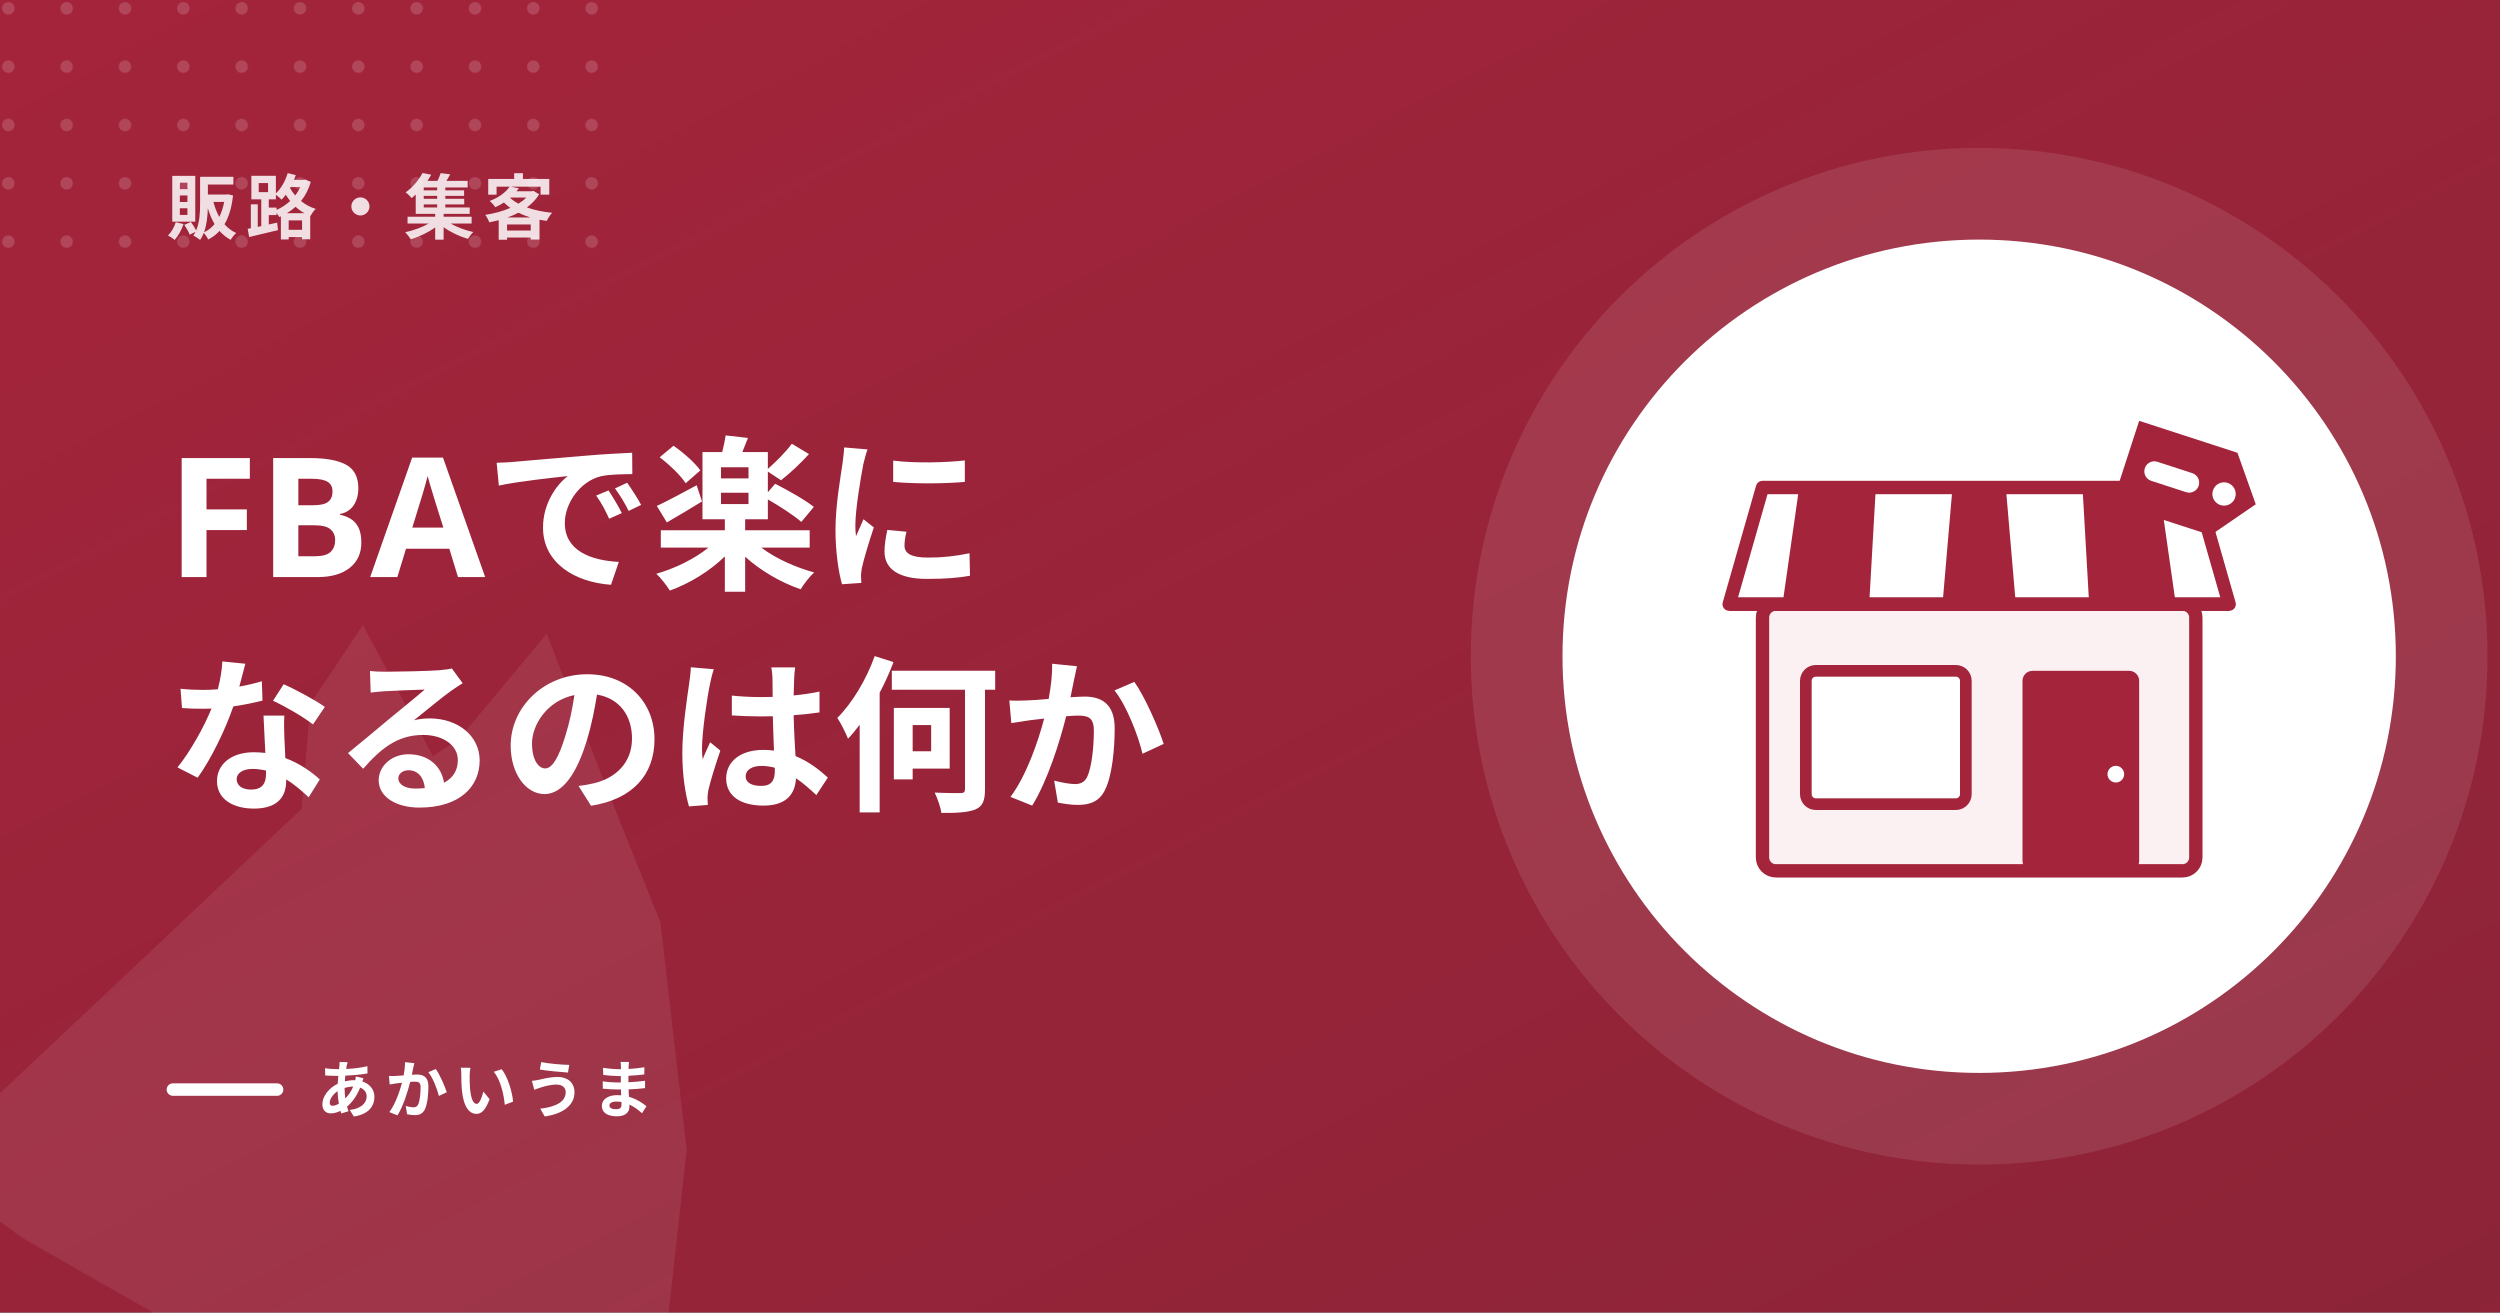
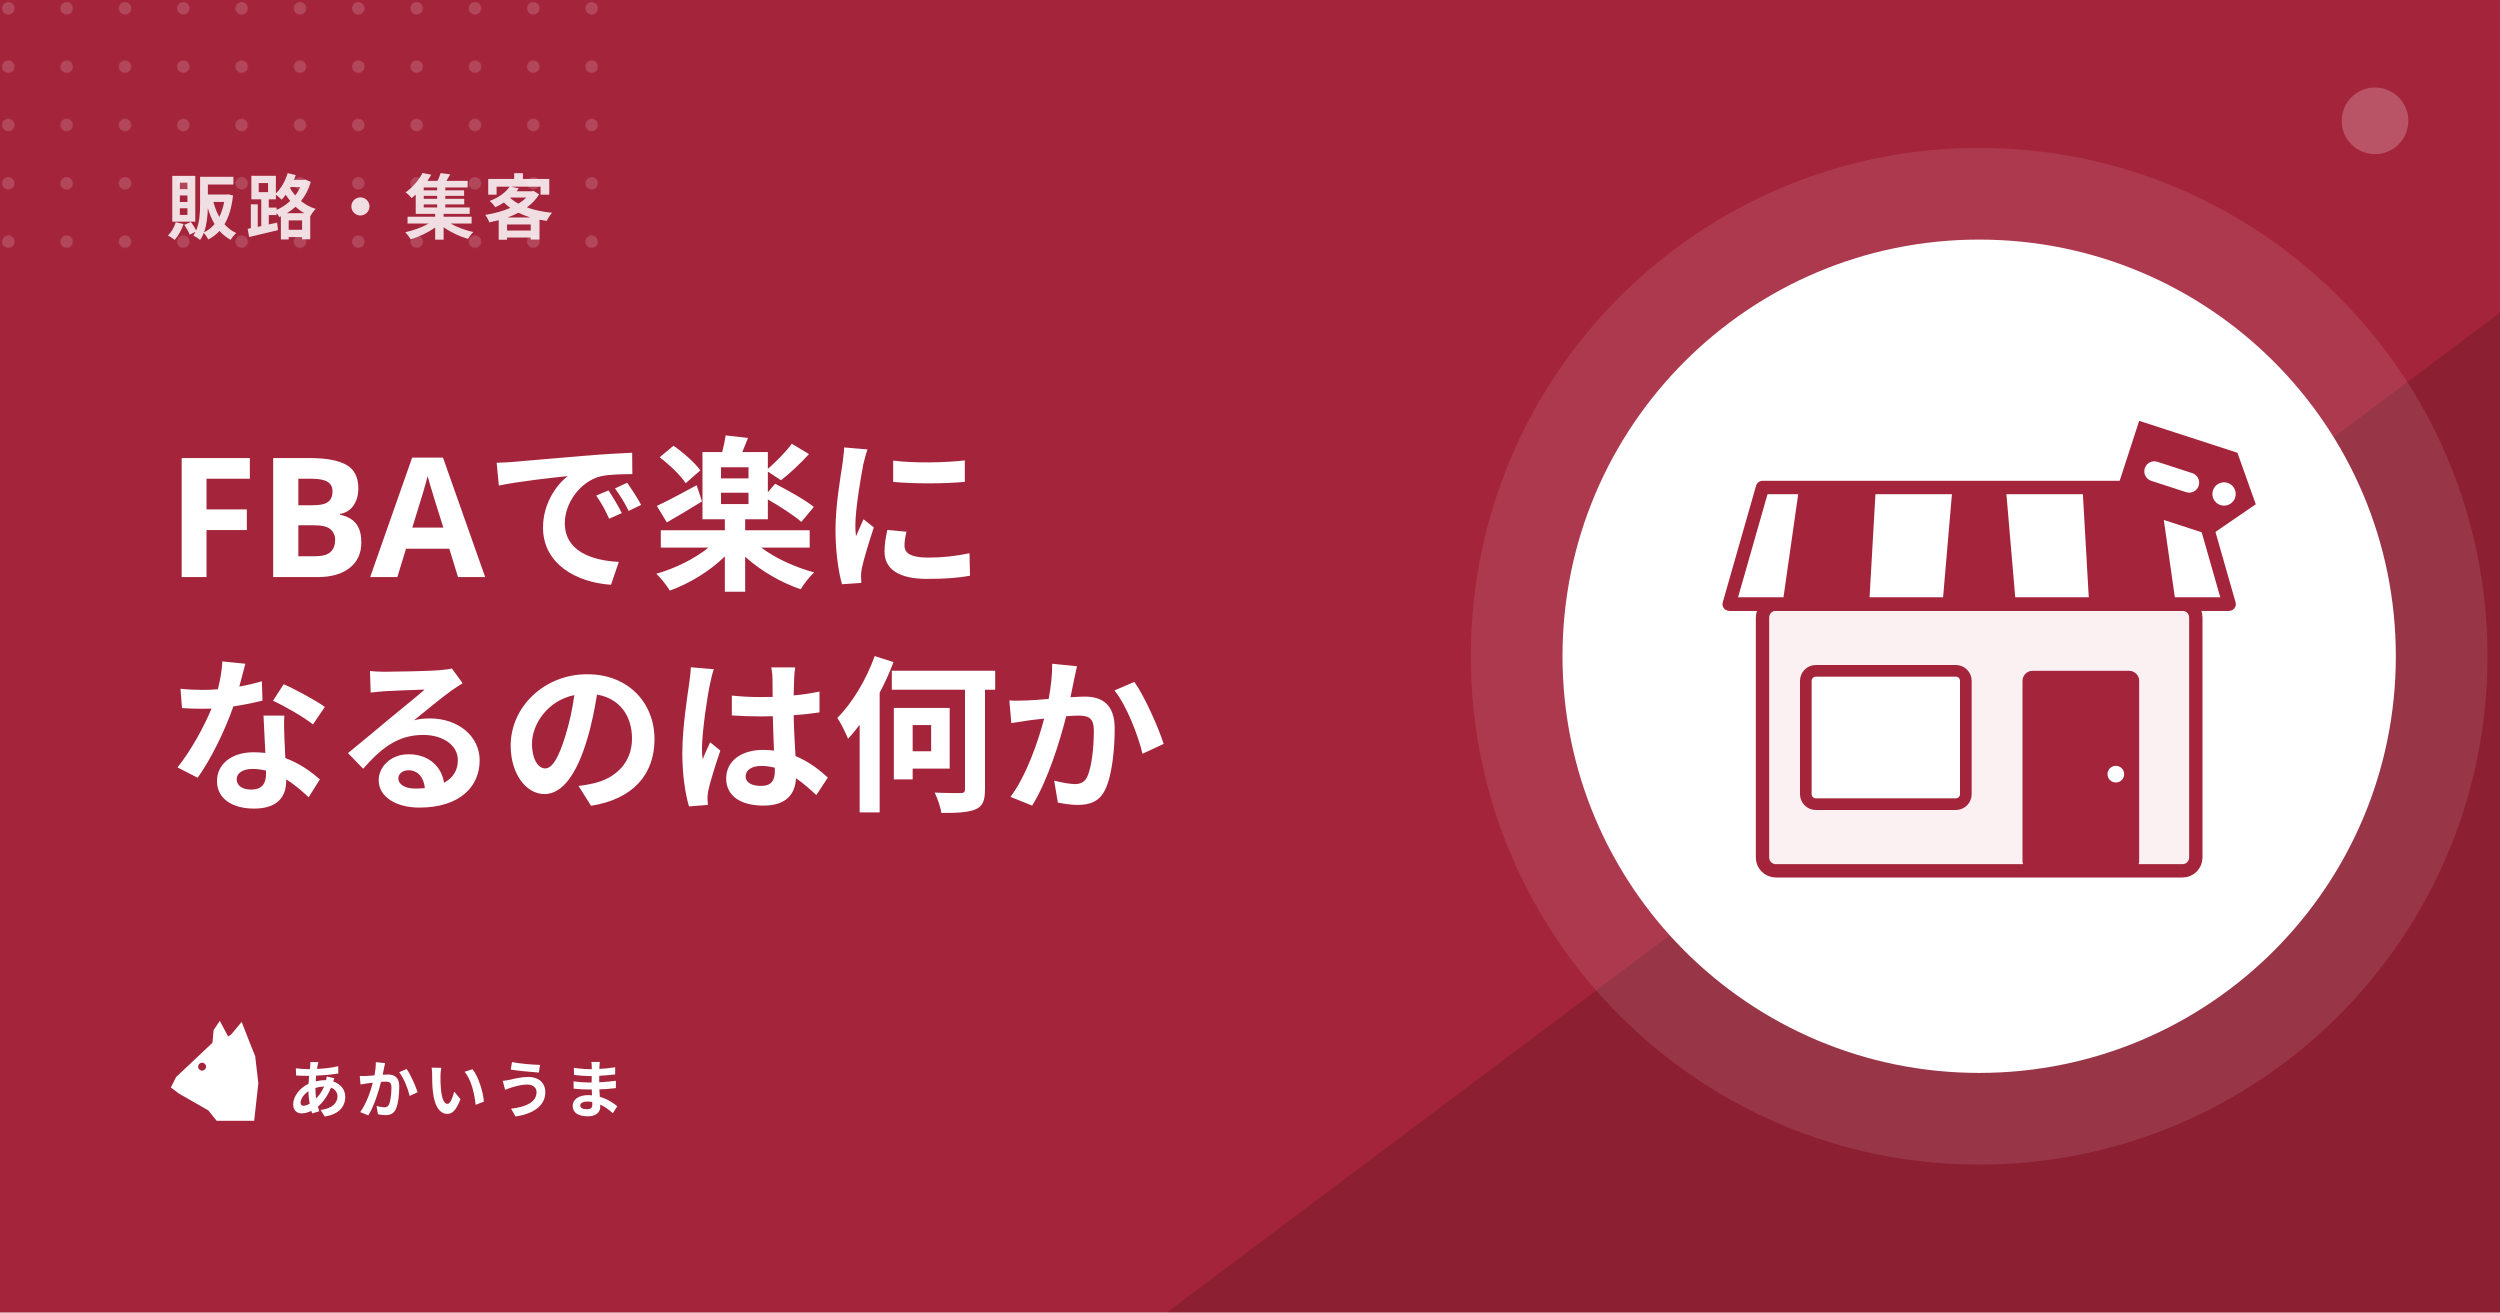
<svg xmlns="http://www.w3.org/2000/svg" width="1200" height="630" viewBox="0 0 1200 630" role="img" aria-label="FBAで楽になるのは何か">
  <defs>
-     <linearGradient id="bg" x1="0" y1="0" x2="1" y2="1">
-       <stop offset="0" stop-color="#A4243B" />
-       <stop offset="1" stop-color="#A4243B" stop-opacity=".82" />
-     </linearGradient>
    <pattern id="dots" width="28" height="28" patternUnits="userSpaceOnUse">
      <circle cx="4" cy="4" r="3" fill="#FFFFFF" fill-opacity=".16" />
    </pattern>
  </defs>
-   <rect width="1200" height="630" fill="#1F2328" />
-   <rect width="1200" height="630" fill="url(#bg)" />
+   <rect width="1200" height="630" fill="#A4243B" />
+   <polygon points="560,630 1200,150 1200,630" fill="#000000" fill-opacity=".14" />
  <rect x="0" y="0" width="300" height="120" fill="url(#dots)" />
-   <g opacity="0.08" transform="translate(-40 300) scale(4.2)">
-     <path fill="#FFFFFF" d="M4 64 L9 54 L26 38 L44 21 L45 9 L51 0 L59 15 L62 13 L72 1 L79 19 L85 34 L88 60 L84 96 L48 96 L40 86 L26 78 L12 70 Z" />
-   </g>
+   <circle cx="1140" cy="58" r="16" fill="#FFFFFF" fill-opacity=".22" />
  <circle cx="950" cy="315" r="244" fill="#FFFFFF" fill-opacity=".1" />
  <circle cx="950" cy="315" r="200" fill="#FFFFFF" />
  <g transform="translate(950 322) scale(0.8)">
    <rect x="-130" y="-40" width="260" height="160" rx="8" fill="#FBF1F3" stroke="#A4243B" stroke-width="8" />
    <path d="M-150 -40 L-130 -110 H130 L150 -40 Z" fill="#FFFFFF" stroke="#A4243B" stroke-width="8" stroke-linejoin="round" />
    <path d="M-108 -110 L-118 -40 H-66 L-62 -110 Z M-16 -110 L-22 -40 H22 L16 -110 Z M62 -110 L66 -40 H118 L108 -110 Z" fill="#A4243B" />
    <path d="M-150 -40 h300" stroke="#A4243B" stroke-width="8" />
    <rect x="-104" y="0" width="96" height="80" rx="6" fill="#FFFFFF" stroke="#A4243B" stroke-width="7" />
    <rect x="26" y="0" width="70" height="120" rx="6" fill="#A4243B" />
    <circle cx="82" cy="62" r="5" fill="#FFFFFF" />
    <g transform="translate(96 -150) rotate(18)">
      <path d="M0 0 h62 l20 26 -20 26 h-62 Z" fill="#A4243B" />
      <circle cx="62" cy="26" r="7" fill="#FFFFFF" />
      <rect x="12" y="20" width="34" height="12" rx="6" fill="#FFFFFF" />
    </g>
  </g>
  <g font-family="'Hiragino Sans','Yu Gothic UI','Noto Sans JP','Meiryo',sans-serif">
    <text x="80" y="112" font-size="34" font-weight="700" fill="#FFFFFF" fill-opacity=".85" letter-spacing="4">販路・集客</text>
    <text x="80" y="277" font-size="80" font-weight="700" fill="#FFFFFF">FBAで楽に</text>
    <text x="80" y="383" font-size="80" font-weight="700" fill="#FFFFFF">なるのは何か</text>
-     <rect x="80" y="520" width="56" height="6" rx="3" fill="#FFFFFF" />
-     <text x="152" y="534" font-size="30" font-weight="700" fill="#FFFFFF" letter-spacing="3">あかいうま</text>
+     <g transform="translate(80 490) scale(0.5)">
+       <path fill="#FFFFFF" d="M4 64 L9 54 L26 38 L44 21 L45 9 L51 0 L59 15 L62 13 L72 1 L79 19 L85 34 L88 60 L84 96 L48 96 L40 86 L26 78 L12 70 Z" />
+       <circle cx="34" cy="44" r="3.8" fill="#A4243B" />
+     </g>
+     <text x="138" y="534" font-size="30" font-weight="700" fill="#FFFFFF" letter-spacing="3">あかいうま</text>
  </g>
</svg>
